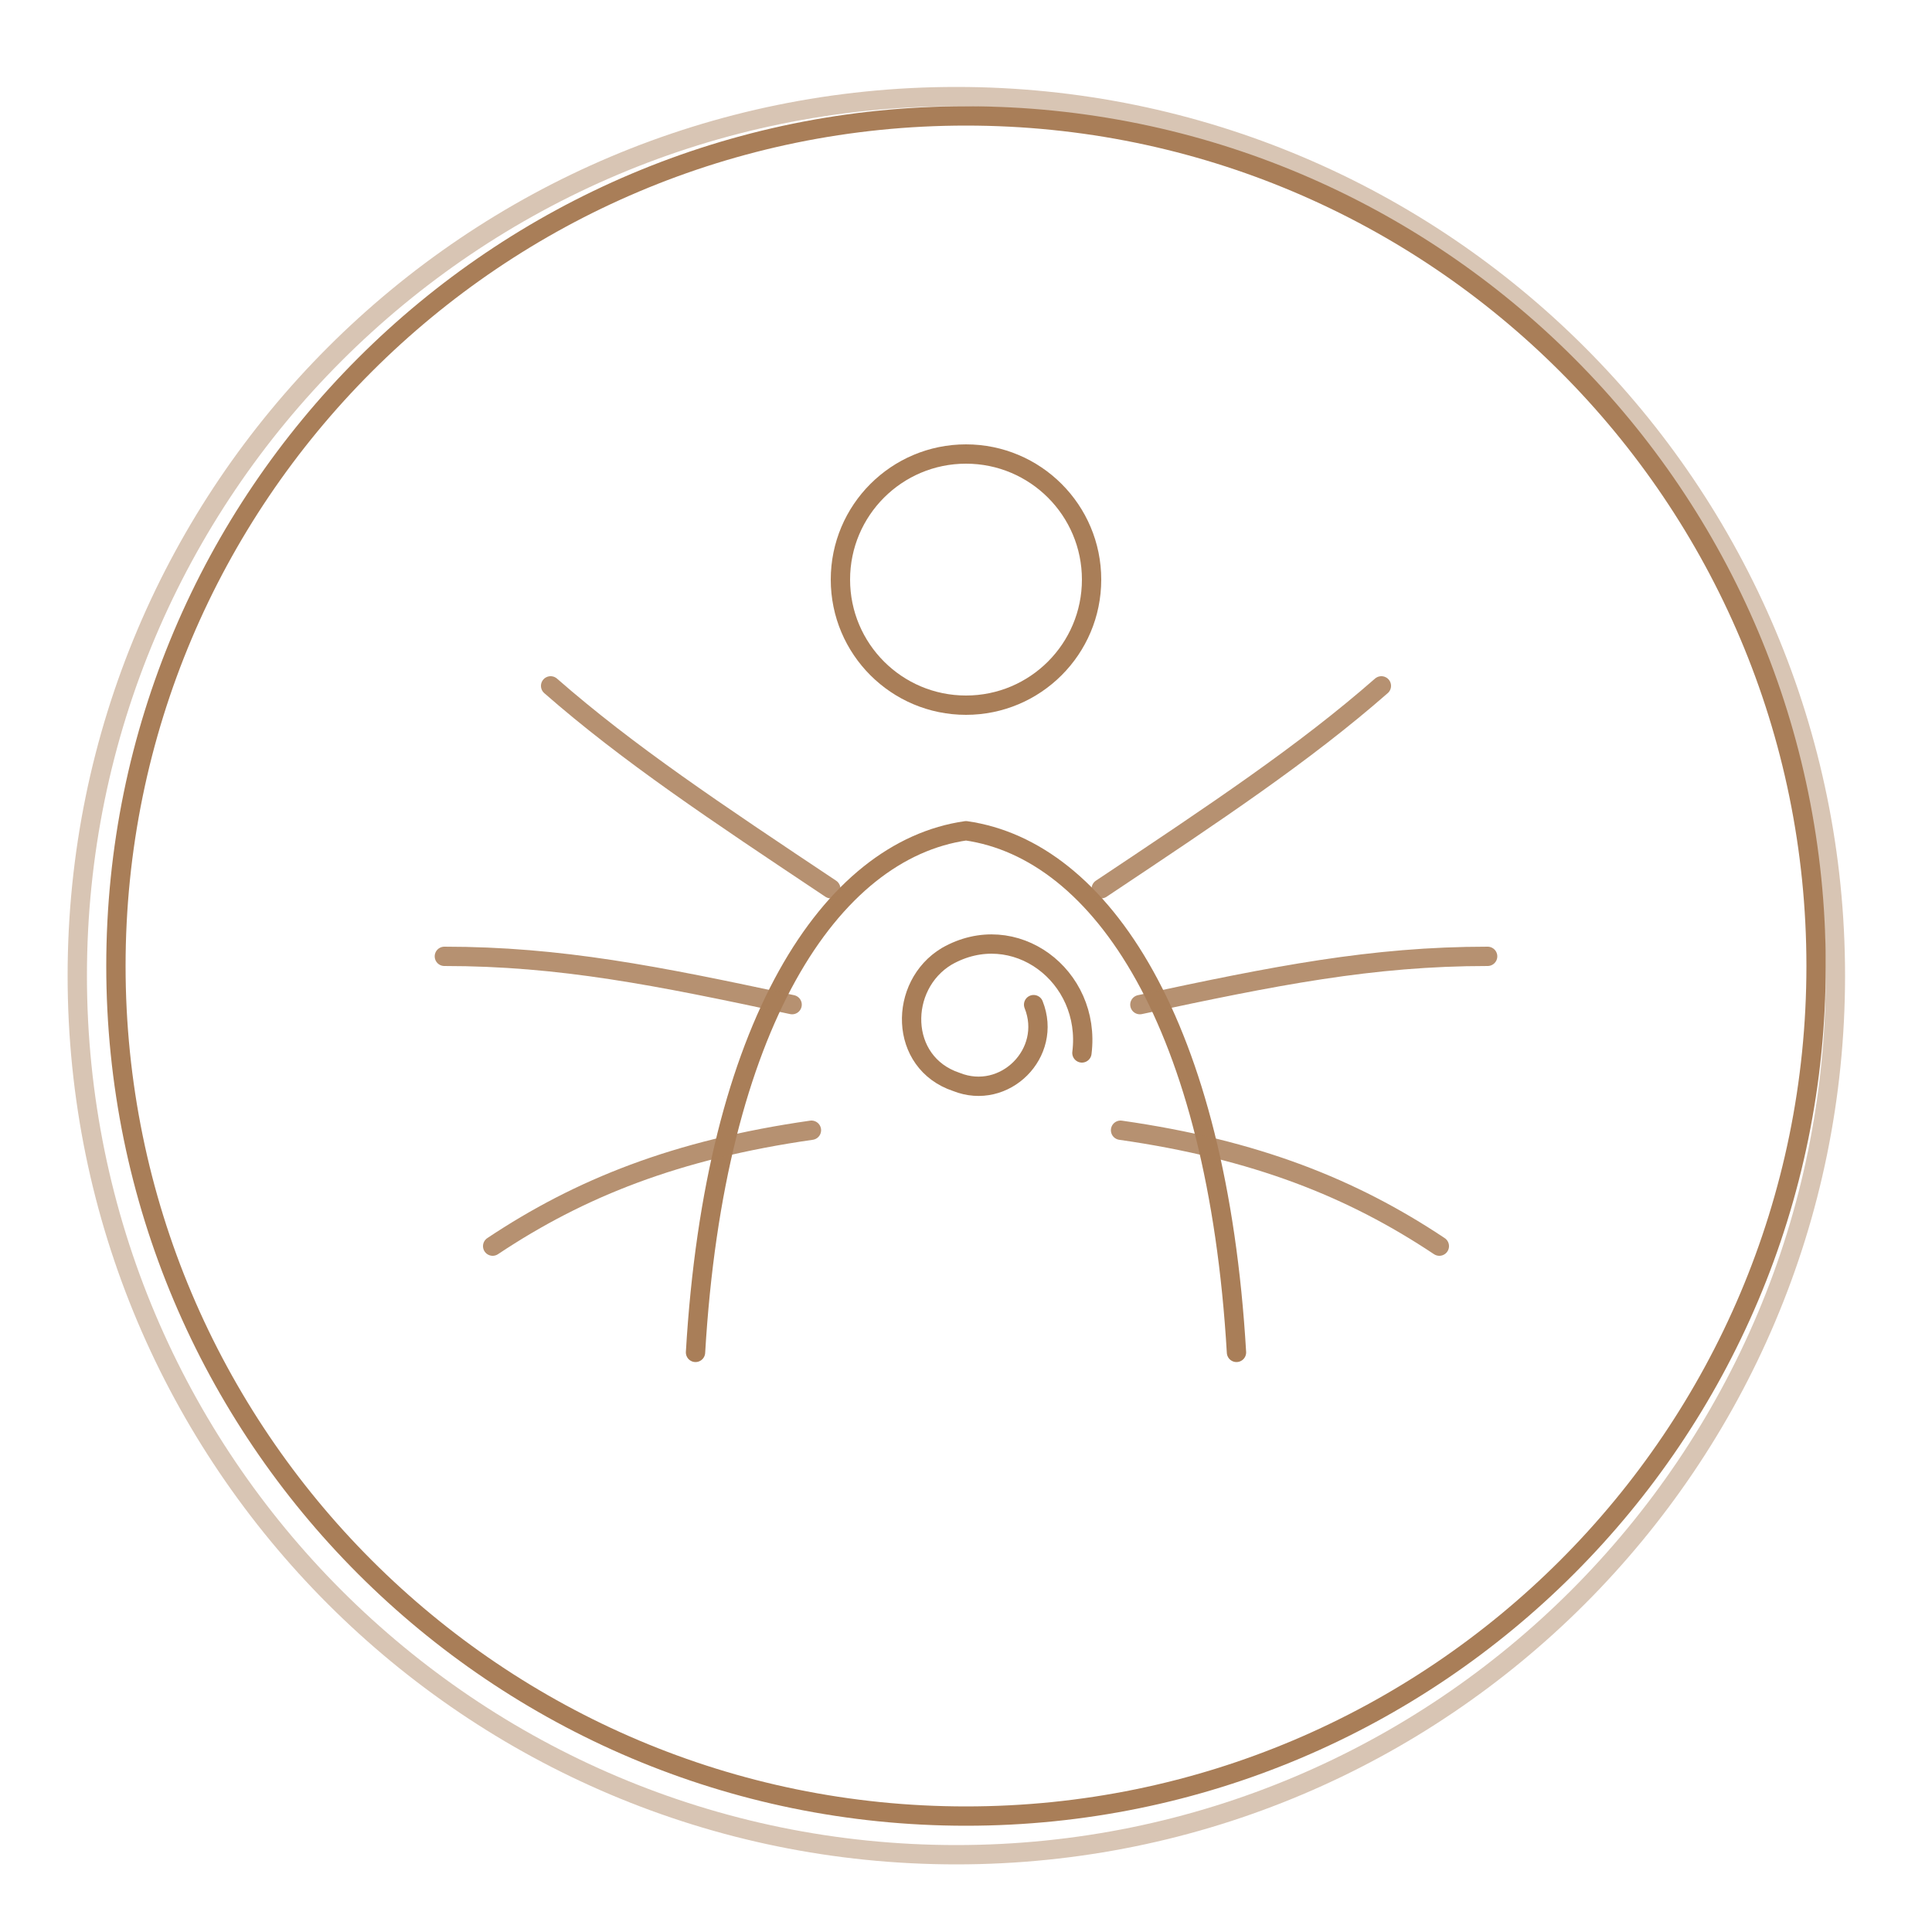
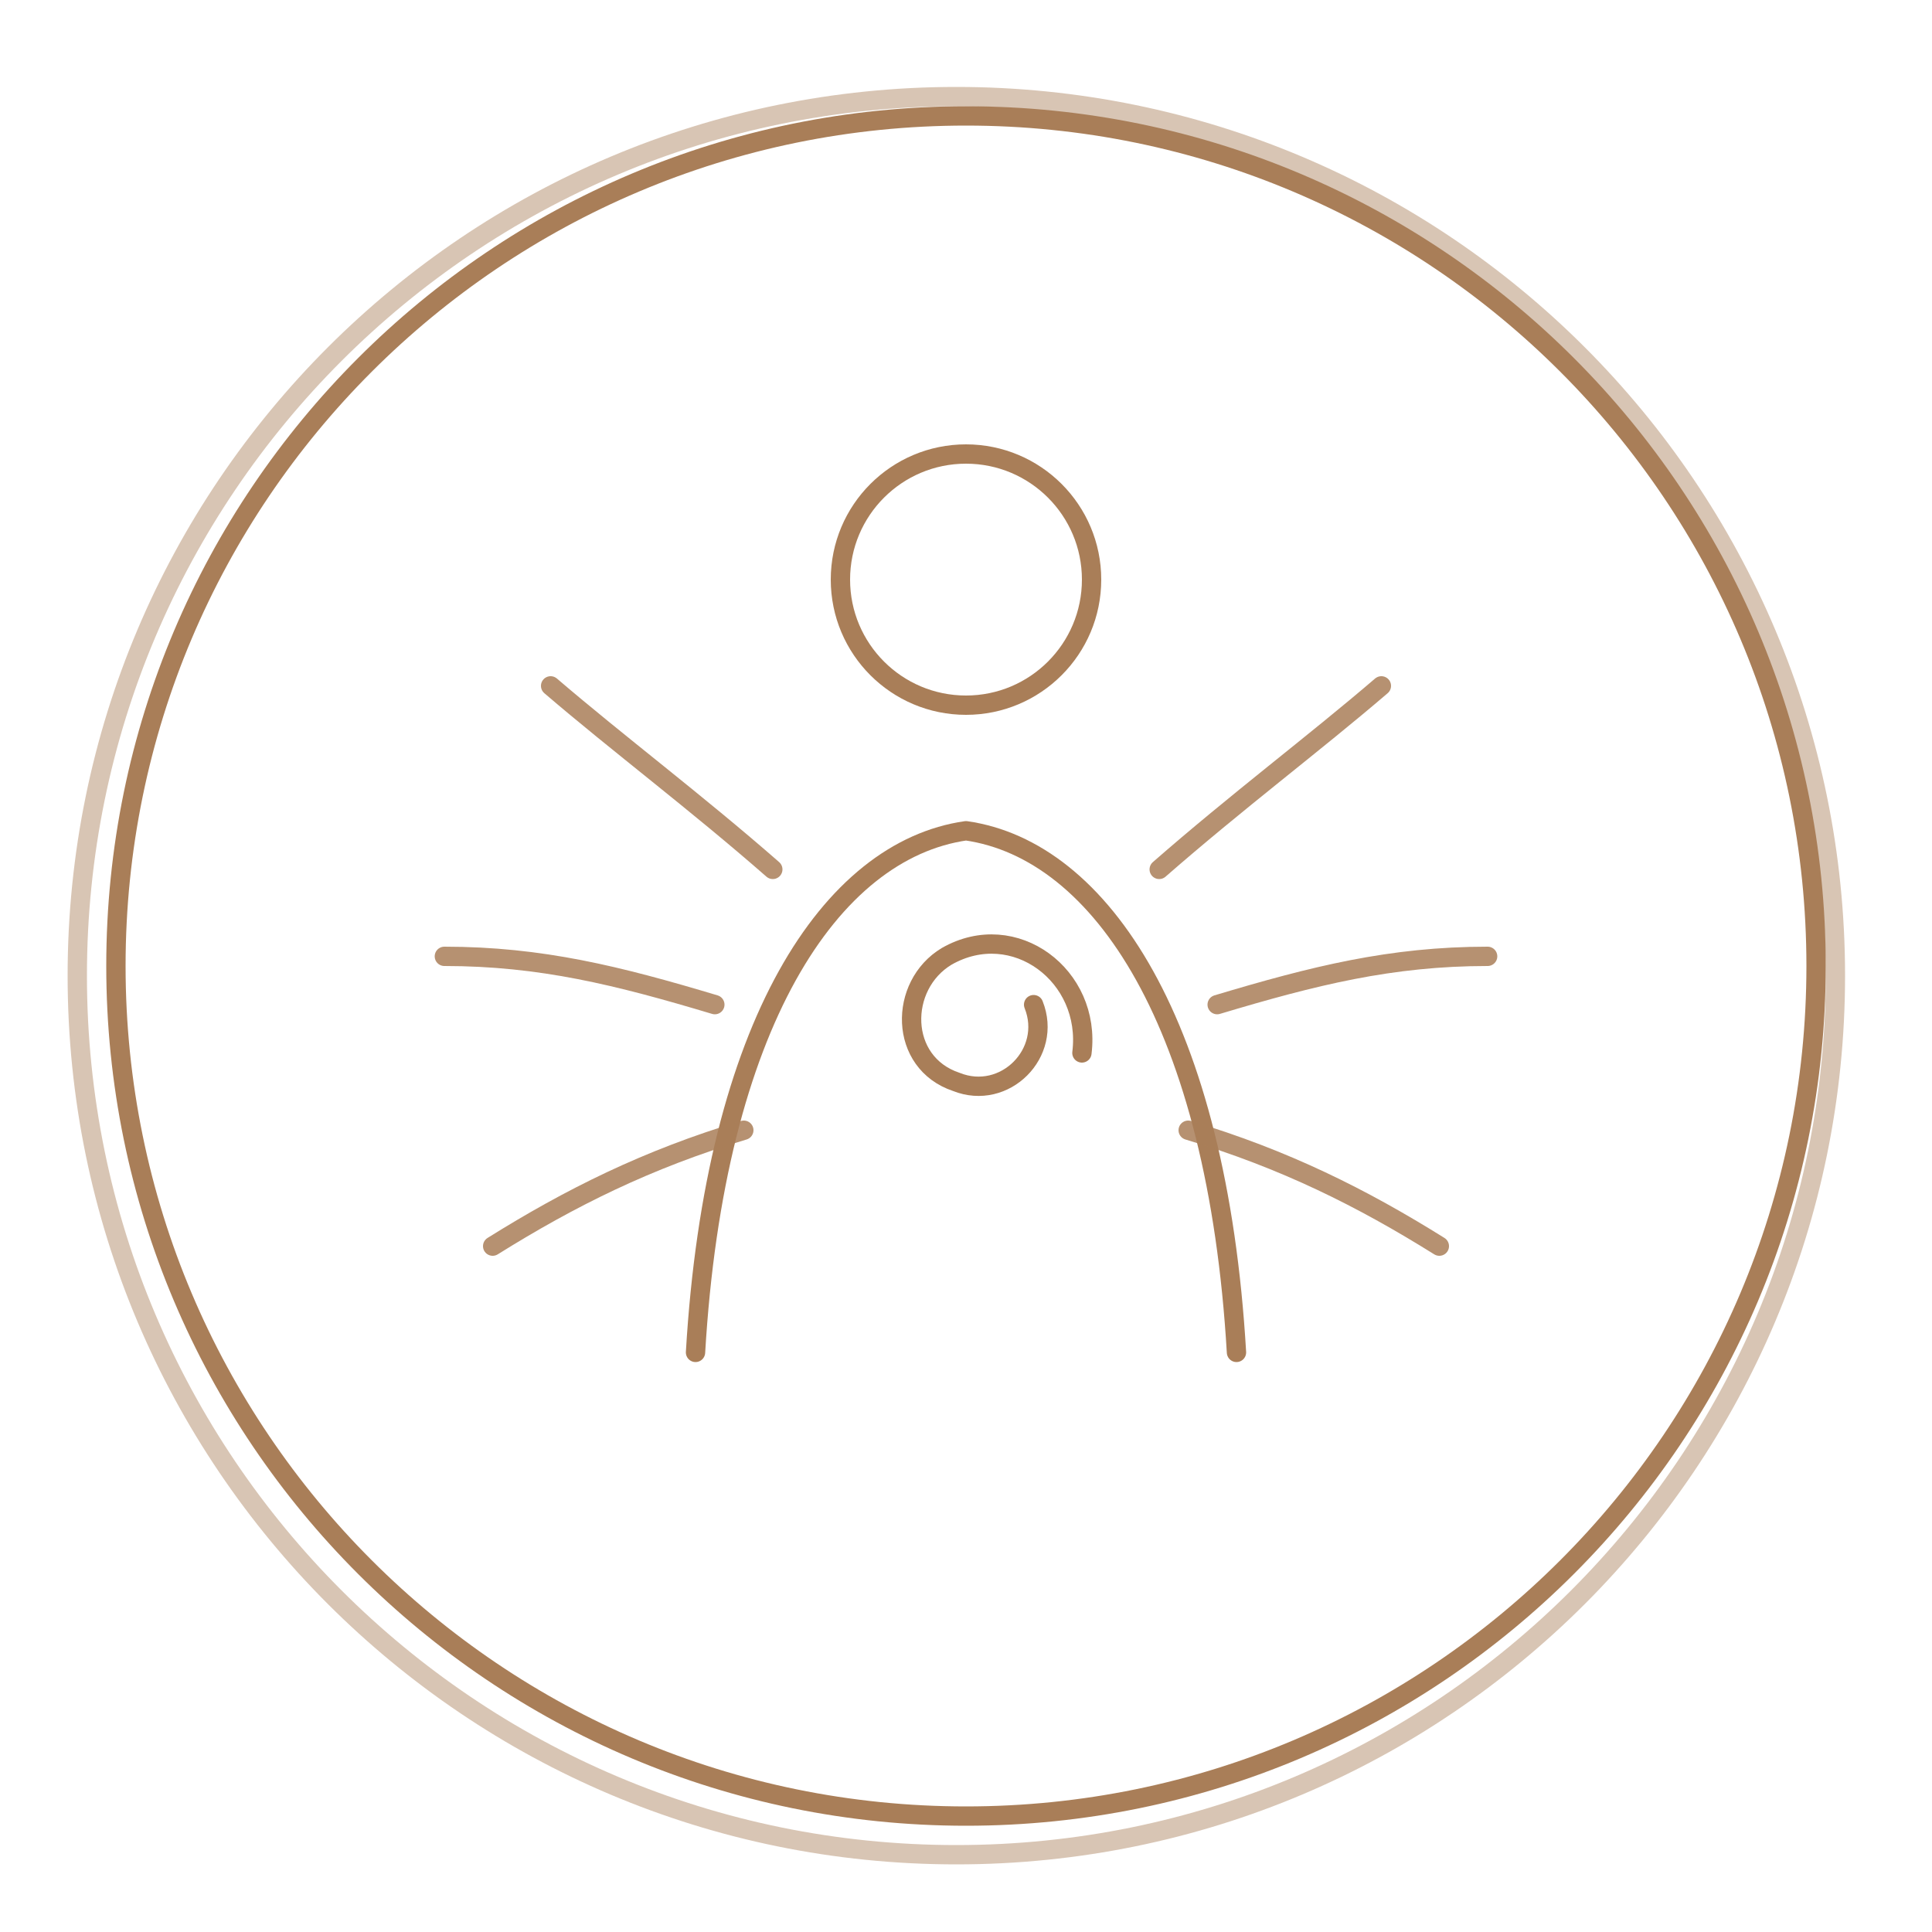
<svg xmlns="http://www.w3.org/2000/svg" viewBox="0 0 200 200" fill="none" stroke="#a97e58" stroke-width="2" stroke-linecap="round" stroke-linejoin="round">
  <circle cx="100" cy="100" r="88" />
  <circle cx="99" cy="101" r="91" opacity=".45" />
  <circle cx="100" cy="60" r="13" />
  <path d="M72,140 C74,106 86,88 100,86 C114,88 126,106 128,140" />
  <path d="M107,104 c2,5 -3,10 -8,8 c-6,-2 -6,-10 -1,-13 c7,-4 15,2 14,10" />
-   <path d="M82,104 C68,101 58,99 46,99" opacity=".85" />
-   <path d="M84,117 C70,119 60,123 51,129" opacity=".85" />
-   <path d="M86,92 C74,84 65,78 57,71" opacity=".85" />
-   <path d="M118,104 C132,101 142,99 154,99" opacity=".85" />
-   <path d="M116,117 C130,119 140,123 149,129" opacity=".85" />
-   <path d="M114,92 C126,84 135,78 143,71" opacity=".85" />
+   <path d="M74,104 C64,101 56,99 46,99" opacity=".85" />
+   <path d="M77,117 C67,120 59,124 51,129" opacity=".85" />
+   <path d="M80,90 C72,83 64,77 57,71" opacity=".85" />
+   <path d="M126,104 C136,101 144,99 154,99" opacity=".85" />
+   <path d="M123,117 C133,120 141,124 149,129" opacity=".85" />
+   <path d="M120,90 C128,83 136,77 143,71" opacity=".85" />
</svg>
